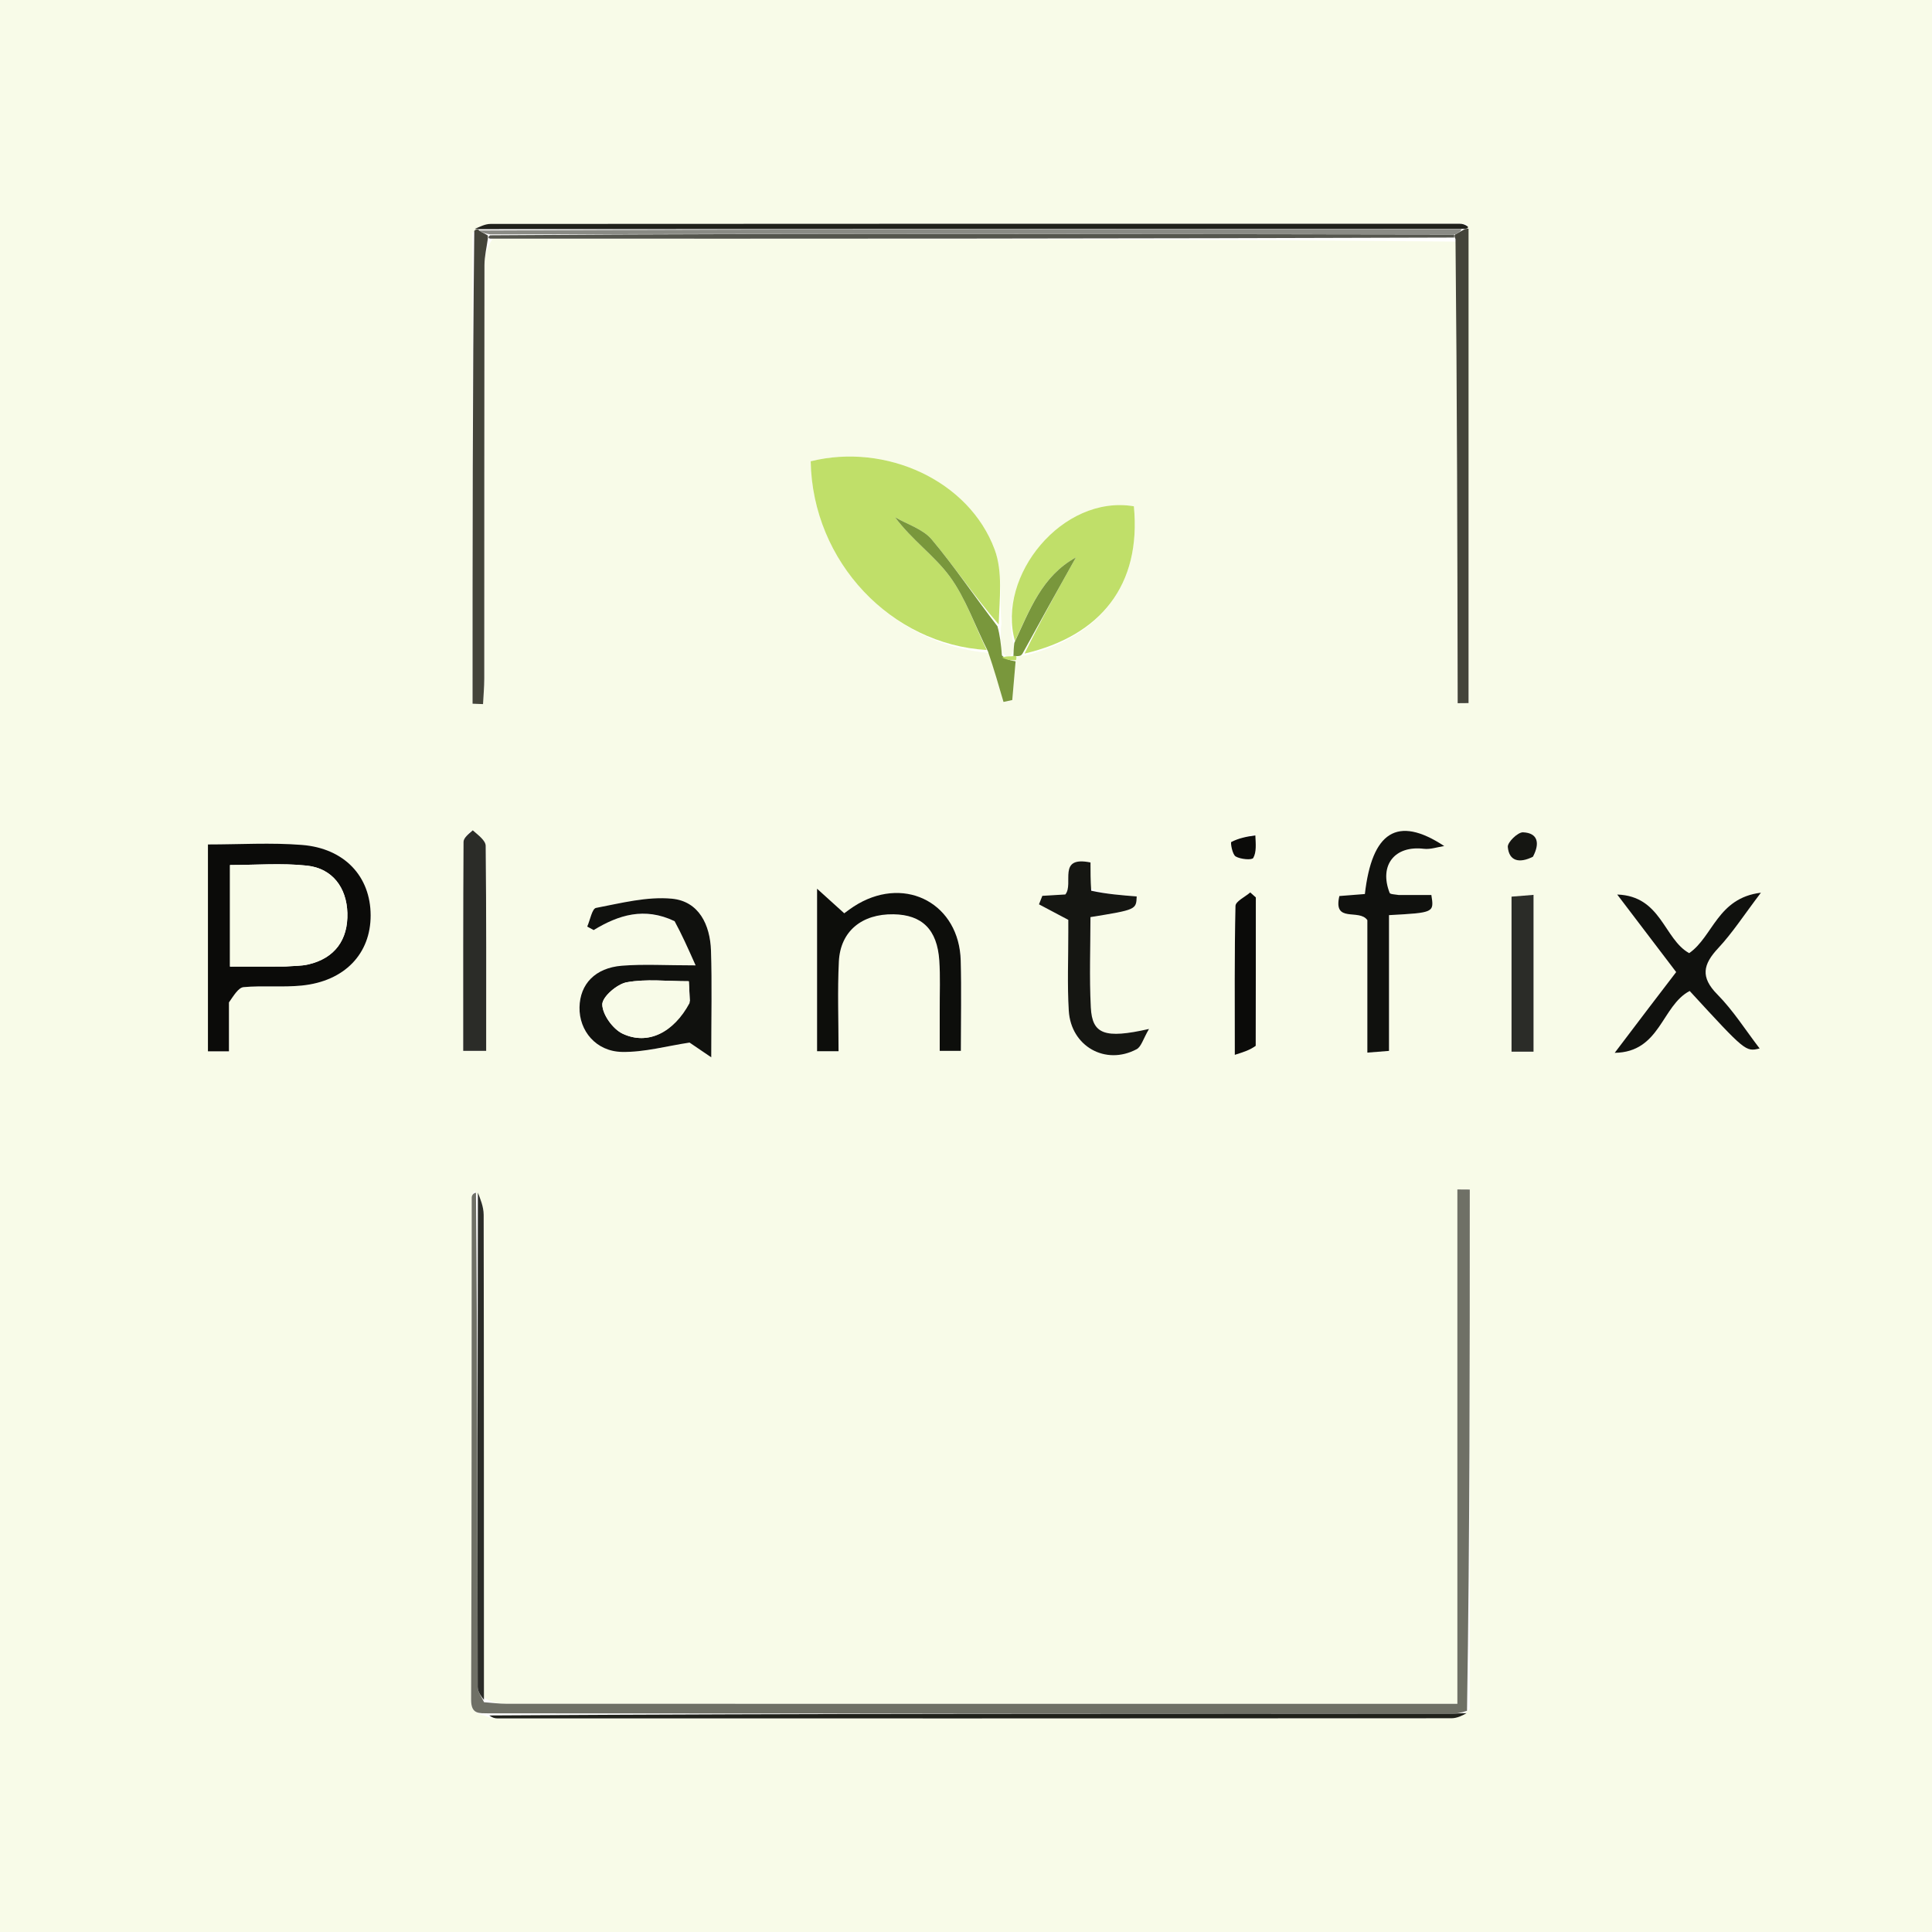
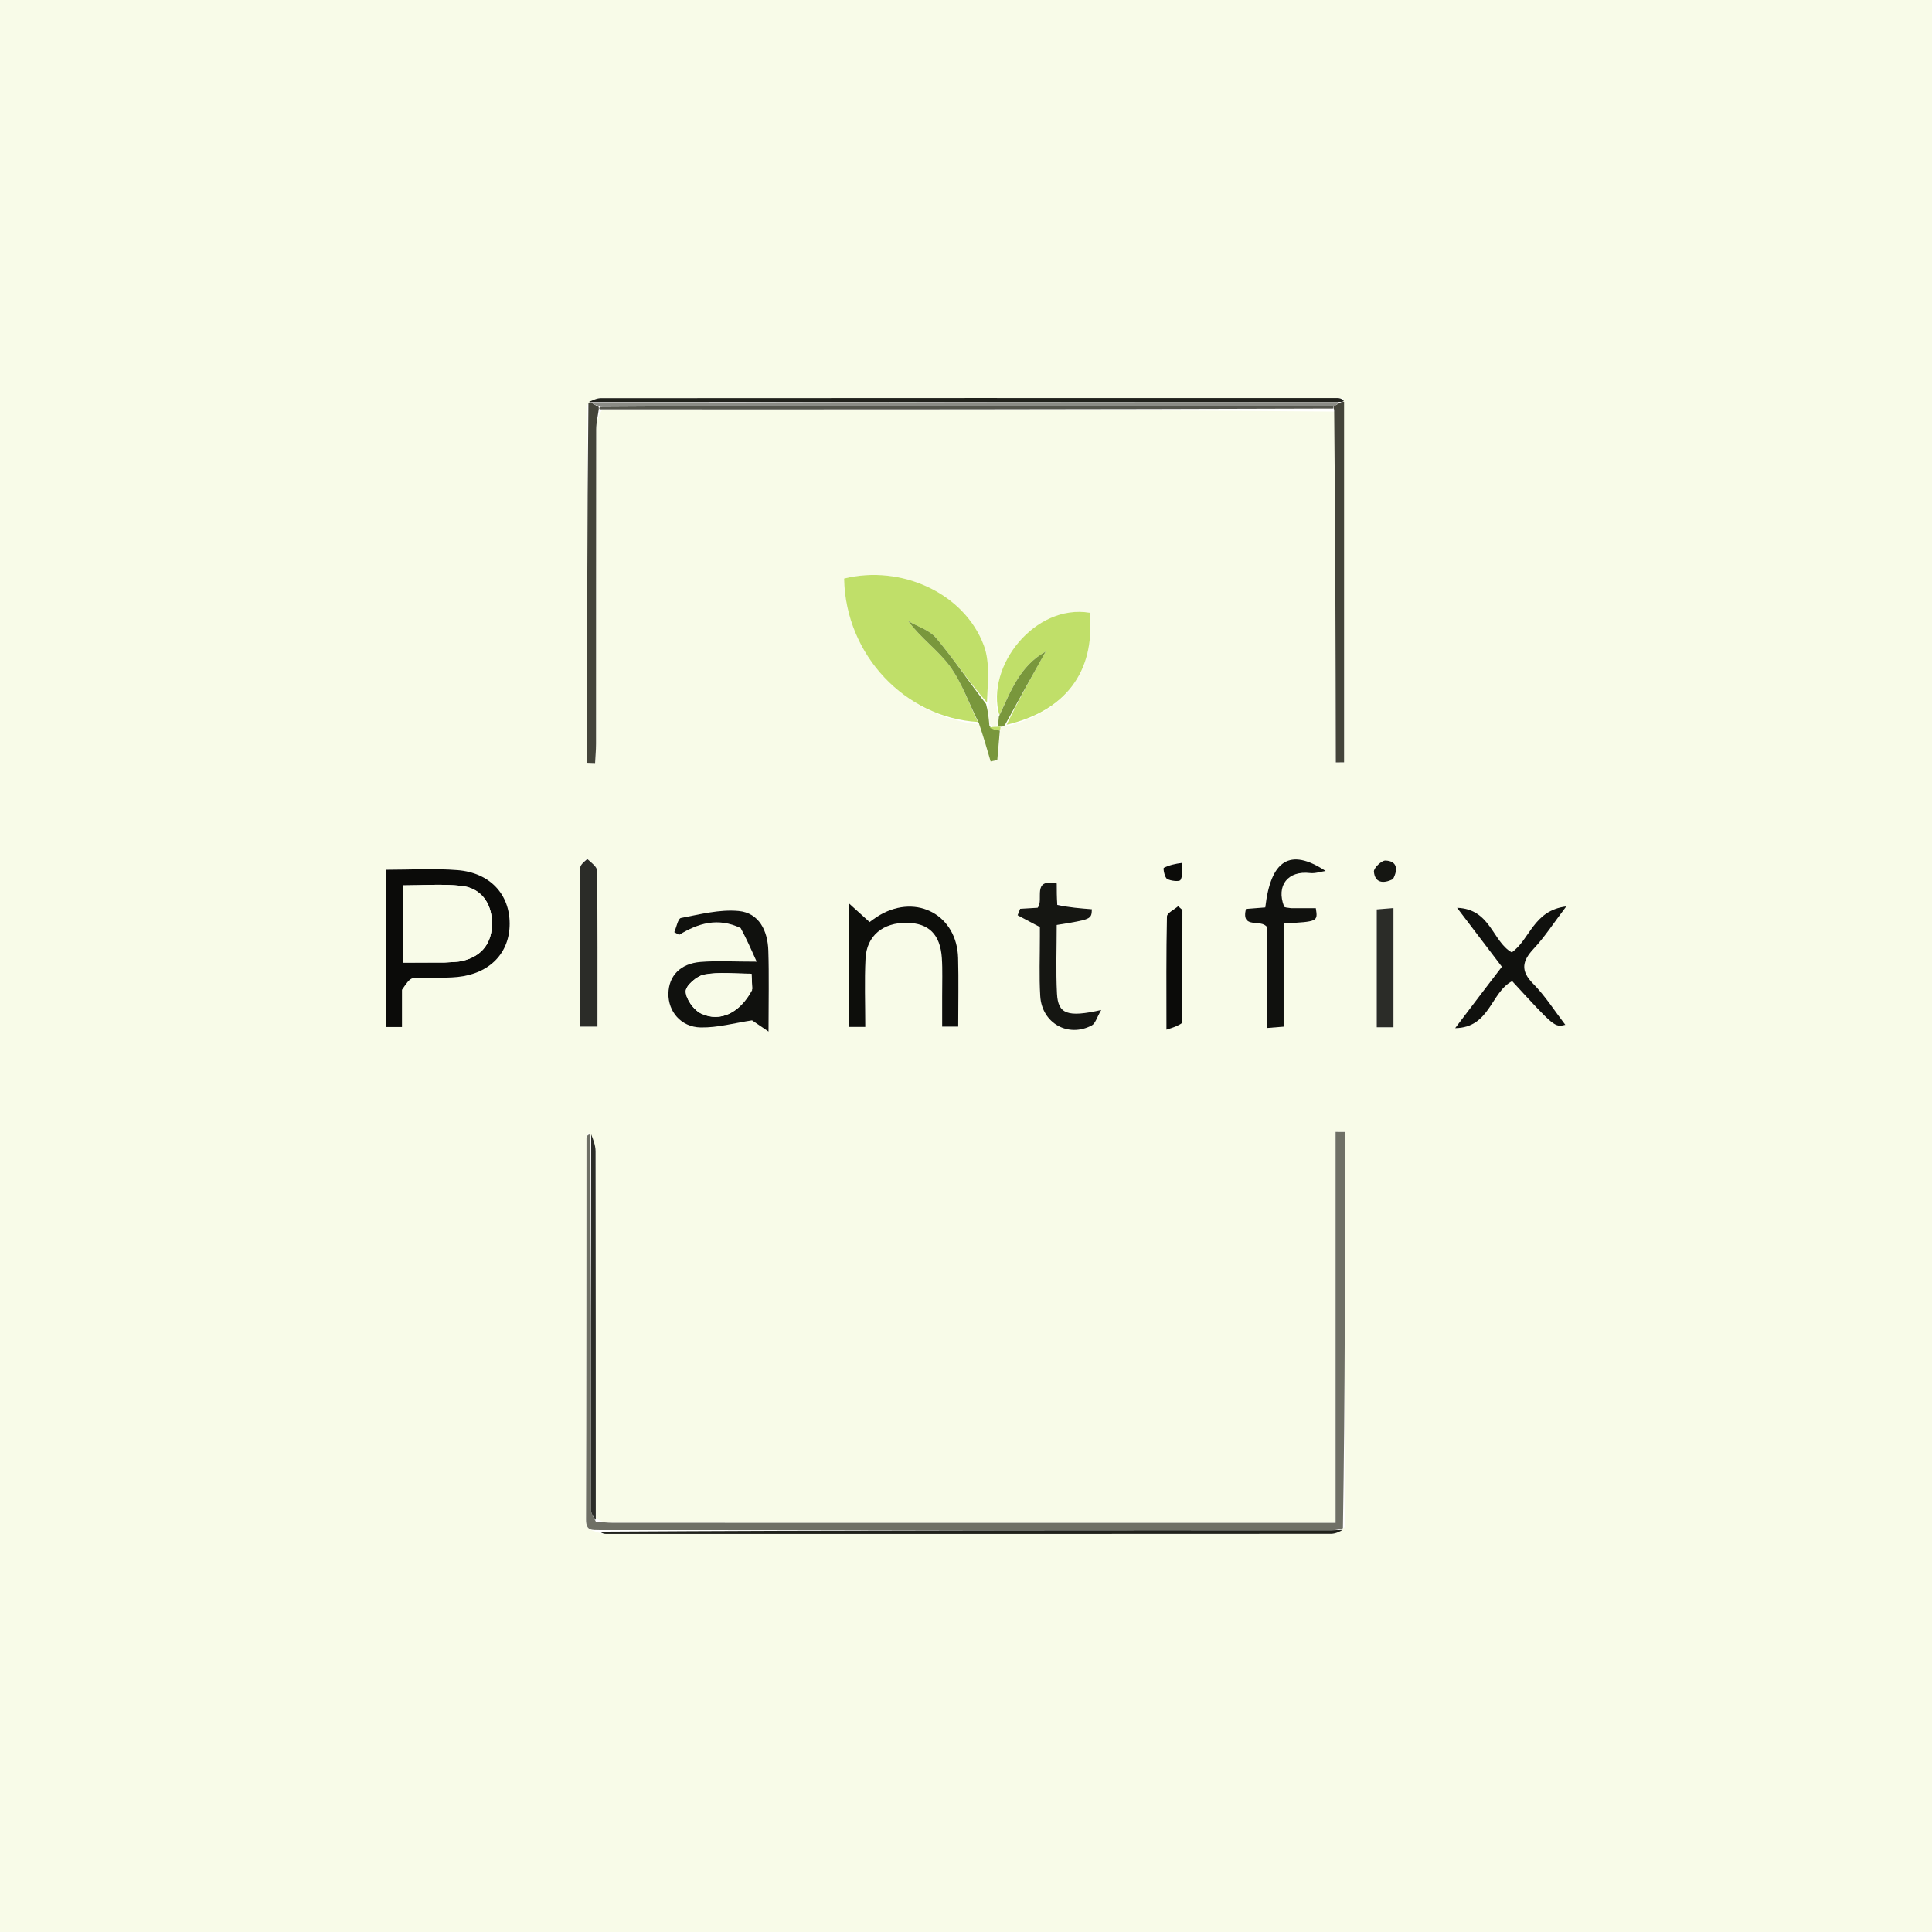
- <svg xmlns="http://www.w3.org/2000/svg" version="1.1" id="Layer_1" x="0px" y="0px" width="100%" viewBox="60 60 380 380" enable-background="new 0 0 500 500" xml:space="preserve">
+ <svg xmlns="http://www.w3.org/2000/svg" version="1.1" id="Layer_1" x="0px" y="0px" width="100%" viewBox="1 1 500 500" enable-background="new 0 0 500 500" xml:space="preserve">
  <path fill="#F8FBE8" opacity="1" stroke="none" d=" M263,501   C175.333,501 88.167,501 1,501   C1,334.333 1,167.667 1,1   C167.667,1 334.333,1 501,1   C501,167.667 501,334.333 501,501   C421.833,501 342.667,501 263,501  M260.547,189.11   C260.706,189.022 260.865,188.935 261.793,188.898   C276.491,185.04 284.511,175.109 283.018,159.578   C268.927,157.226 255.989,173.343 259.384,186.809   C259.366,187.551 259.348,188.294 258.609,189.141   C258.126,189.109 257.643,189.077 257.059,188.218   C256.87,186.584 256.681,184.949 256.971,182.607   C256.592,177.744 257.267,172.489 255.637,168.089   C250.616,154.536 234.264,147.055 219.453,150.727   C219.81,170.569 235.346,186.757 254.588,188.438   C255.517,191.646 256.447,194.854 257.376,198.062   C257.951,197.938 258.526,197.815 259.1,197.691   C259.32,195.151 259.54,192.612 259.903,189.621   C259.903,189.621 260.006,189.157 260.547,189.11  M348.568,104.149   C348.073,104.102 347.577,104.012 347.082,104.012   C283.543,104.004 220.004,103.997 156.465,104.043   C155.351,104.044 154.237,104.683 152.946,105.803   C152.946,136.672 152.946,167.542 152.946,198.411   C153.633,198.436 154.32,198.462 155.007,198.488   C155.091,196.814 155.248,195.141 155.249,193.467   C155.264,166.365 155.245,139.263 155.288,112.162   C155.291,110.403 155.726,108.645 156.898,106.982   C219.936,106.964 282.973,106.946 346.535,107.518   C346.592,137.781 346.649,168.045 346.706,198.309   C347.419,198.303 348.131,198.296 348.844,198.29   C348.844,167.183 348.844,136.077 348.568,104.149  M153.297,294.196   C153.117,294.646 152.781,295.097 152.781,295.547   C152.748,328.465 152.784,361.383 152.663,394.301   C152.652,397.276 154.29,396.944 156.374,397.822   C156.868,397.88 157.361,397.988 157.855,397.988   C220.396,397.997 282.937,398.003 345.478,397.96   C346.624,397.96 347.77,397.365 349.088,396.117   C349.088,362.067 349.088,328.017 349.088,293.966   C348.273,293.961 347.459,293.955 346.645,293.949   C346.645,327.577 346.645,361.205 346.645,395.122   C344.17,395.122 342.856,395.122 341.543,395.122   C280.919,395.123 220.296,395.127 159.673,395.112   C158.182,395.112 156.692,394.911 155.17,393.892   C155.173,362.239 155.193,330.585 155.132,298.931   C155.129,297.323 154.429,295.716 153.297,294.196  M105.031,256.68   C105.988,255.799 106.885,254.25 107.915,254.156   C111.71,253.81 115.578,254.223 119.368,253.842   C127.785,252.996 132.921,247.589 132.901,240.021   C132.881,232.411 127.789,226.854 119.393,226.188   C113.319,225.706 107.175,226.094 100.9,226.094   C100.9,239.795 100.9,253.234 100.9,266.782   C102.274,266.782 103.513,266.782 105.031,266.782   C105.031,263.584 105.031,260.61 105.031,256.68  M193.044,241.422   C194.111,243.811 195.178,246.2 196.82,249.877   C190.889,249.877 186.583,249.607 182.325,249.946   C177.062,250.365 174.069,253.56 173.983,258.122   C173.895,262.734 177.216,266.803 182.335,266.899   C186.732,266.982 191.153,265.732 195.628,265.061   C196.323,265.534 197.688,266.462 199.892,267.961   C199.892,259.934 200.053,253.451 199.841,246.98   C199.674,241.899 197.471,237.265 192.149,236.762   C187.262,236.301 182.162,237.634 177.231,238.574   C176.45,238.723 176.068,240.967 175.501,242.243   C175.922,242.474 176.344,242.704 176.765,242.935   C181.678,239.944 186.757,238.356 193.044,241.422  M244.832,259.36   C244.832,261.814 244.832,264.268 244.832,266.685   C246.438,266.685 247.641,266.685 248.986,266.685   C248.986,260.544 249.115,254.728 248.959,248.92   C248.662,237.912 238.391,232.268 228.785,237.768   C227.536,238.483 226.396,239.391 226.05,239.63   C224.37,238.111 223.026,236.895 220.708,234.8   C220.708,246.643 220.708,256.602 220.708,266.758   C222.083,266.758 223.302,266.758 224.932,266.758   C224.932,260.703 224.706,254.89 224.995,249.102   C225.292,243.155 229.522,239.729 235.748,239.828   C241.359,239.918 244.335,242.821 244.75,248.921   C244.963,252.069 244.816,255.241 244.832,259.36  M384.067,258.514   C382.077,261.146 380.087,263.777 377.592,267.078   C386.581,266.969 386.812,257.785 392.341,254.915   C403.342,266.884 403.342,266.884 406.1,266.221   C403.326,262.611 400.911,258.758 397.791,255.602   C394.407,252.18 394.958,249.689 397.958,246.48   C400.754,243.489 403.004,239.987 406.35,235.584   C397.8,236.617 396.939,244.215 392.239,247.471   C387.245,244.706 386.773,236.231 378.084,235.942   C382.372,241.581 386.043,246.408 389.682,251.194   C387.748,253.732 386.137,255.847 384.067,258.514  M334.662,236.036   C334.201,235.901 333.43,235.887 333.324,235.614   C331.204,230.174 334.327,226.259 340.047,226.948   C341.345,227.105 342.722,226.606 344.062,226.408   C334.766,220.274 329.848,223.697 328.453,235.843   C326.847,235.97 325.219,236.098 323.437,236.238   C322.159,241.68 327.334,238.653 328.941,240.98   C328.941,249.234 328.941,257.998 328.941,267.035   C330.487,266.912 331.686,266.817 333.198,266.697   C333.198,257.519 333.198,248.741 333.198,239.996   C342.079,239.511 342.079,239.511 341.532,236.036   C339.554,236.036 337.556,236.036 334.662,236.036  M274.486,234.759   C274.486,233.121 274.486,231.482 274.486,229.635   C267.847,228.286 271.281,233.857 269.534,235.93   C268.155,236.012 266.585,236.106 265.014,236.2   C264.794,236.756 264.574,237.313 264.354,237.87   C266.134,238.814 267.914,239.757 270.121,240.927   C270.121,241.358 270.119,242.344 270.121,243.33   C270.133,248.489 269.904,253.663 270.217,258.804   C270.644,265.809 277.458,269.621 283.559,266.369   C284.48,265.879 284.843,264.339 285.995,262.382   C277.239,264.366 274.823,263.404 274.551,258.161   C274.242,252.229 274.479,246.268 274.479,240.384   C283.471,238.922 283.471,238.922 283.577,236.319   C280.644,236.089 277.704,235.859 274.486,234.759  M152.572,223.337   C152.085,224.086 151.177,224.833 151.172,225.585   C151.087,239.22 151.11,252.855 151.11,266.686   C152.757,266.686 154.07,266.686 155.623,266.686   C155.623,252.989 155.671,239.675 155.527,226.364   C155.515,225.335 154.144,224.32 152.572,223.337  M361.627,261.295   C361.627,253.029 361.627,244.763 361.627,236.008   C359.857,236.151 358.549,236.257 357.299,236.358   C357.299,246.81 357.299,256.718 357.299,266.849   C358.737,266.849 359.974,266.849 361.627,266.849   C361.627,265.17 361.627,263.703 361.627,261.295  M307.006,265.224   C307.006,255.653 307.006,246.082 307.006,236.51   C306.64,236.183 306.273,235.855 305.906,235.528   C304.895,236.412 303.024,237.277 303.004,238.183   C302.79,247.725 302.872,257.274 302.872,267.473   C304.694,266.895 305.825,266.535 307.006,265.224  M361.743,228.274   C362.948,225.804 362.439,223.816 359.554,223.706   C358.536,223.667 356.484,225.662 356.565,226.583   C356.81,229.389 358.855,229.851 361.743,228.274  M306.655,224.065   C305.142,224.536 303.571,224.894 302.182,225.607   C301.987,225.707 302.373,228.049 303.036,228.449   C303.979,229.018 306.237,229.21 306.5,228.747   C307.154,227.599 306.995,225.989 306.655,224.065  z" />
  <path fill="#6F7066" opacity="1" stroke="none" d=" M155.201,394.804   C156.692,394.911 158.182,395.112 159.673,395.112   C220.296,395.127 280.919,395.123 341.543,395.122   C342.856,395.122 344.17,395.122 346.645,395.122   C346.645,361.205 346.645,327.577 346.645,293.949   C347.459,293.955 348.273,293.961 349.088,293.966   C349.088,328.017 349.088,362.067 348.545,396.496   C347.172,396.941 346.342,397.067 345.513,397.067   C282.371,397.049 219.23,397.021 156.088,396.994   C154.29,396.944 152.652,397.276 152.663,394.301   C152.784,361.383 152.748,328.465 152.781,295.547   C152.781,295.097 153.117,294.646 153.618,294.611   C153.926,327.29 153.902,359.556 153.956,391.82   C153.958,392.816 154.768,393.809 155.201,394.804  z" />
  <path fill="#C0DF69" opacity="1" stroke="none" d=" M254.067,187.842   C235.346,186.757 219.81,170.569 219.453,150.727   C234.264,147.055 250.616,154.536 255.637,168.089   C257.267,172.489 256.592,177.744 256.428,182.831   C251.716,177.373 247.781,171.496 243.261,166.109   C241.549,164.068 238.489,163.157 236.043,161.732   C239.381,166.24 243.818,169.303 246.824,173.413   C249.958,177.697 251.71,182.99 254.067,187.842  z" />
  <path fill="#0B0B09" opacity="1" stroke="none" d=" M105.031,257.158   C105.031,260.61 105.031,263.584 105.031,266.782   C103.513,266.782 102.274,266.782 100.9,266.782   C100.9,253.234 100.9,239.795 100.9,226.094   C107.175,226.094 113.319,225.706 119.393,226.188   C127.789,226.854 132.881,232.411 132.901,240.021   C132.921,247.589 127.785,252.996 119.368,253.842   C115.578,254.223 111.71,253.81 107.915,254.156   C106.885,254.25 105.988,255.799 105.031,257.158  M116.215,250.104   C117.702,249.975 119.23,250.021 120.668,249.684   C125.811,248.478 128.48,244.87 128.324,239.565   C128.177,234.595 125.386,230.802 120.384,230.26   C115.387,229.72 110.286,230.142 105.241,230.142   C105.241,236.894 105.241,243.31 105.241,250.117   C108.723,250.117 112.003,250.117 116.215,250.104  z" />
  <path fill="#C0DF69" opacity="1" stroke="none" d=" M259.63,186.082   C255.989,173.343 268.927,157.226 283.018,159.578   C284.511,175.109 276.491,185.04 261.515,188.552   C264.699,182.015 268.161,175.823 271.622,169.632   C264.929,173.317 262.57,179.901 259.63,186.082  z" />
  <path fill="#10110E" opacity="1" stroke="none" d=" M192.686,241.185   C186.757,238.356 181.678,239.944 176.765,242.935   C176.344,242.704 175.922,242.474 175.501,242.243   C176.068,240.967 176.45,238.723 177.231,238.574   C182.162,237.634 187.262,236.301 192.149,236.762   C197.471,237.265 199.674,241.899 199.841,246.98   C200.053,253.451 199.892,259.934 199.892,267.961   C197.688,266.462 196.323,265.534 195.628,265.061   C191.153,265.732 186.732,266.982 182.335,266.899   C177.216,266.803 173.895,262.734 173.983,258.122   C174.069,253.56 177.062,250.365 182.325,249.946   C186.583,249.607 190.889,249.877 196.82,249.877   C195.178,246.2 194.111,243.811 192.686,241.185  M195.701,256.873   C195.63,255.621 195.559,254.368 195.481,252.997   C191.151,252.997 187.107,252.507 183.278,253.202   C181.357,253.551 178.435,256.084 178.464,257.579   C178.504,259.576 180.555,262.42 182.48,263.32   C187.437,265.636 192.512,263.119 195.701,256.873  z" />
  <path fill="#0D0E0B" opacity="1" stroke="none" d=" M244.832,258.881   C244.816,255.241 244.963,252.069 244.75,248.921   C244.335,242.821 241.359,239.918 235.748,239.828   C229.522,239.729 225.292,243.155 224.995,249.102   C224.706,254.89 224.932,260.703 224.932,266.758   C223.302,266.758 222.083,266.758 220.708,266.758   C220.708,256.602 220.708,246.643 220.708,234.8   C223.026,236.895 224.37,238.111 226.05,239.63   C226.396,239.391 227.536,238.483 228.785,237.768   C238.391,232.268 248.662,237.912 248.959,248.92   C249.115,254.728 248.986,260.544 248.986,266.685   C247.641,266.685 246.438,266.685 244.832,266.685   C244.832,264.268 244.832,261.814 244.832,258.881  z" />
  <path fill="#44443A" opacity="1" stroke="none" d=" M155.96,106.886   C155.726,108.645 155.291,110.403 155.288,112.162   C155.245,139.263 155.264,166.365 155.249,193.467   C155.248,195.141 155.091,196.814 155.007,198.488   C154.32,198.462 153.633,198.436 152.946,198.411   C152.946,167.542 152.946,136.672 153.283,105.411   C153.619,105.02 154.112,105.069 154.228,105.33   C154.88,105.773 155.417,105.957 155.957,106.327   C155.959,106.514 155.96,106.886 155.96,106.886  z" />
  <path fill="#10110E" opacity="1" stroke="none" d=" M384.296,258.237   C386.137,255.847 387.748,253.732 389.682,251.194   C386.043,246.408 382.372,241.581 378.084,235.942   C386.773,236.231 387.245,244.706 392.239,247.471   C396.939,244.215 397.8,236.617 406.35,235.584   C403.004,239.987 400.754,243.489 397.958,246.48   C394.958,249.689 394.407,252.18 397.791,255.602   C400.911,258.758 403.326,262.611 406.1,266.221   C403.342,266.884 403.342,266.884 392.341,254.915   C386.812,257.785 386.581,266.969 377.592,267.078   C380.087,263.777 382.077,261.146 384.296,258.237  z" />
  <path fill="#10110E" opacity="1" stroke="none" d=" M335.11,236.036   C337.556,236.036 339.554,236.036 341.532,236.036   C342.079,239.511 342.079,239.511 333.198,239.996   C333.198,248.741 333.198,257.519 333.198,266.697   C331.686,266.817 330.487,266.912 328.941,267.035   C328.941,257.998 328.941,249.234 328.941,240.98   C327.334,238.653 322.159,241.68 323.437,236.238   C325.219,236.098 326.847,235.97 328.453,235.843   C329.848,223.697 334.766,220.274 344.062,226.408   C342.722,226.606 341.345,227.105 340.047,226.948   C334.327,226.259 331.204,230.174 333.324,235.614   C333.43,235.887 334.201,235.901 335.11,236.036  z" />
  <path fill="#151612" opacity="1" stroke="none" d=" M274.625,235.194   C277.704,235.859 280.644,236.089 283.577,236.319   C283.471,238.922 283.471,238.922 274.479,240.384   C274.479,246.268 274.242,252.229 274.551,258.161   C274.823,263.404 277.239,264.366 285.995,262.382   C284.843,264.339 284.48,265.879 283.559,266.369   C277.458,269.621 270.644,265.809 270.217,258.804   C269.904,253.663 270.133,248.489 270.121,243.33   C270.119,242.344 270.121,241.358 270.121,240.927   C267.914,239.757 266.134,238.814 264.354,237.87   C264.574,237.313 264.794,236.756 265.014,236.2   C266.585,236.106 268.155,236.012 269.534,235.93   C271.281,233.857 267.847,228.286 274.486,229.635   C274.486,231.482 274.486,233.121 274.625,235.194  z" />
  <path fill="#44443A" opacity="1" stroke="none" d=" M348.844,104.97   C348.844,136.077 348.844,167.183 348.844,198.29   C348.131,198.296 347.419,198.303 346.706,198.309   C346.649,168.045 346.592,137.781 346.279,107.021   C346.024,106.524 346.04,106.119 346.324,106.062   C347.034,105.694 347.461,105.383 348.125,105.042   C348.364,105.011 348.844,104.97 348.844,104.97  z" />
  <path fill="#2B2C28" opacity="1" stroke="none" d=" M152.988,223.317   C154.144,224.32 155.515,225.335 155.527,226.364   C155.671,239.675 155.623,252.989 155.623,266.686   C154.07,266.686 152.757,266.686 151.11,266.686   C151.11,252.855 151.087,239.22 151.172,225.585   C151.177,224.833 152.085,224.086 152.988,223.317  z" />
  <path fill="#20211B" opacity="1" stroke="none" d=" M348.706,104.56   C348.844,104.97 348.364,105.011 347.666,105.013   C282.683,105.033 218.398,105.051 154.112,105.069   C154.112,105.069 153.619,105.02 153.371,105.022   C154.237,104.683 155.351,104.044 156.465,104.043   C220.004,103.997 283.543,104.004 347.082,104.012   C347.577,104.012 348.073,104.102 348.706,104.56  z" />
  <path fill="#20211B" opacity="1" stroke="none" d=" M156.231,397.408   C219.23,397.021 282.371,397.049 345.513,397.067   C346.342,397.067 347.172,396.941 348.459,396.961   C347.77,397.365 346.624,397.96 345.478,397.96   C282.937,398.003 220.396,397.997 157.855,397.988   C157.361,397.988 156.868,397.88 156.231,397.408  z" />
  <path fill="#55564E" opacity="1" stroke="none" d=" M346.04,106.119   C346.04,106.119 346.024,106.524 346.017,106.726   C282.973,106.946 219.936,106.964 156.429,106.934   C155.96,106.886 155.959,106.514 156.428,106.276   C189.668,106.026 222.441,105.993 255.213,106.006   C285.489,106.018 315.764,106.079 346.04,106.119  z" />
  <path fill="#2B2C28" opacity="1" stroke="none" d=" M361.627,261.766   C361.627,263.703 361.627,265.17 361.627,266.849   C359.974,266.849 358.737,266.849 357.299,266.849   C357.299,256.718 357.299,246.81 357.299,236.358   C358.549,236.257 359.857,236.151 361.627,236.008   C361.627,244.763 361.627,253.029 361.627,261.766  z" />
  <path fill="#0B0B09" opacity="1" stroke="none" d=" M306.982,265.7   C305.825,266.535 304.694,266.895 302.872,267.473   C302.872,257.274 302.79,247.725 303.004,238.183   C303.024,237.277 304.895,236.412 305.906,235.528   C306.273,235.855 306.64,236.183 307.006,236.51   C307.006,246.082 307.006,255.653 306.982,265.7  z" />
  <path fill="#79973C" opacity="1" stroke="none" d=" M254.327,188.14   C251.71,182.99 249.958,177.697 246.824,173.413   C243.818,169.303 239.381,166.24 236.043,161.732   C238.489,163.157 241.549,164.068 243.261,166.109   C247.781,171.496 251.716,177.373 256.188,183.185   C256.681,184.949 256.87,186.584 257.071,188.928   C257.975,189.782 258.867,189.928 259.76,190.073   C259.54,192.612 259.32,195.151 259.1,197.691   C258.526,197.815 257.951,197.938 257.376,198.062   C256.447,194.854 255.517,191.646 254.327,188.14  z" />
  <path fill="#2B2C28" opacity="1" stroke="none" d=" M155.186,394.348   C154.768,393.809 153.958,392.816 153.956,391.82   C153.902,359.556 153.926,327.29 153.995,294.567   C154.429,295.716 155.129,297.323 155.132,298.931   C155.193,330.585 155.173,362.239 155.186,394.348  z" />
  <path fill="#79973C" opacity="1" stroke="none" d=" M259.507,186.446   C262.57,179.901 264.929,173.317 271.622,169.632   C268.161,175.823 264.699,182.015 261.131,188.527   C260.865,188.935 260.706,189.022 260.116,189.058   C259.685,189.005 259.33,189.036 259.33,189.036   C259.348,188.294 259.366,187.551 259.507,186.446  z" />
  <path fill="#151612" opacity="1" stroke="none" d=" M361.514,228.502   C358.855,229.851 356.81,229.389 356.565,226.583   C356.484,225.662 358.536,223.667 359.554,223.706   C362.439,223.816 362.948,225.804 361.514,228.502  z" />
  <path fill="#0B0B09" opacity="1" stroke="none" d=" M306.909,224.314   C306.995,225.989 307.154,227.599 306.5,228.747   C306.237,229.21 303.979,229.018 303.036,228.449   C302.373,228.049 301.987,225.707 302.182,225.607   C303.571,224.894 305.142,224.536 306.909,224.314  z" />
  <path fill="#C0DF69" opacity="1" stroke="none" d=" M258.969,189.088   C259.33,189.036 259.685,189.005 259.845,189.081   C260.006,189.157 259.903,189.621 259.831,189.847   C258.867,189.928 257.975,189.782 257.122,189.341   C257.643,189.077 258.126,189.109 258.969,189.088  z" />
  <path fill="#F8FBE8" opacity="1" stroke="none" d=" M115.749,250.111   C112.003,250.117 108.723,250.117 105.241,250.117   C105.241,243.31 105.241,236.894 105.241,230.142   C110.286,230.142 115.387,229.72 120.384,230.26   C125.386,230.802 128.177,234.595 128.324,239.565   C128.48,244.87 125.811,248.478 120.668,249.684   C119.23,250.021 117.702,249.975 115.749,250.111  z" />
  <path fill="#F8FBE8" opacity="1" stroke="none" d=" M195.64,257.274   C192.512,263.119 187.437,265.636 182.48,263.32   C180.555,262.42 178.504,259.576 178.464,257.579   C178.435,256.084 181.357,253.551 183.278,253.202   C187.107,252.507 191.151,252.997 195.481,252.997   C195.559,254.368 195.63,255.621 195.64,257.274  z" />
  <path fill="#8A8B85" opacity="1" stroke="none" d=" M346.324,106.062   C315.764,106.079 285.489,106.018 255.213,106.006   C222.441,105.993 189.668,106.026 156.425,106.09   C155.417,105.957 154.88,105.773 154.228,105.33   C218.398,105.051 282.683,105.033 347.427,105.044   C347.461,105.383 347.034,105.694 346.324,106.062  z" />
</svg>
